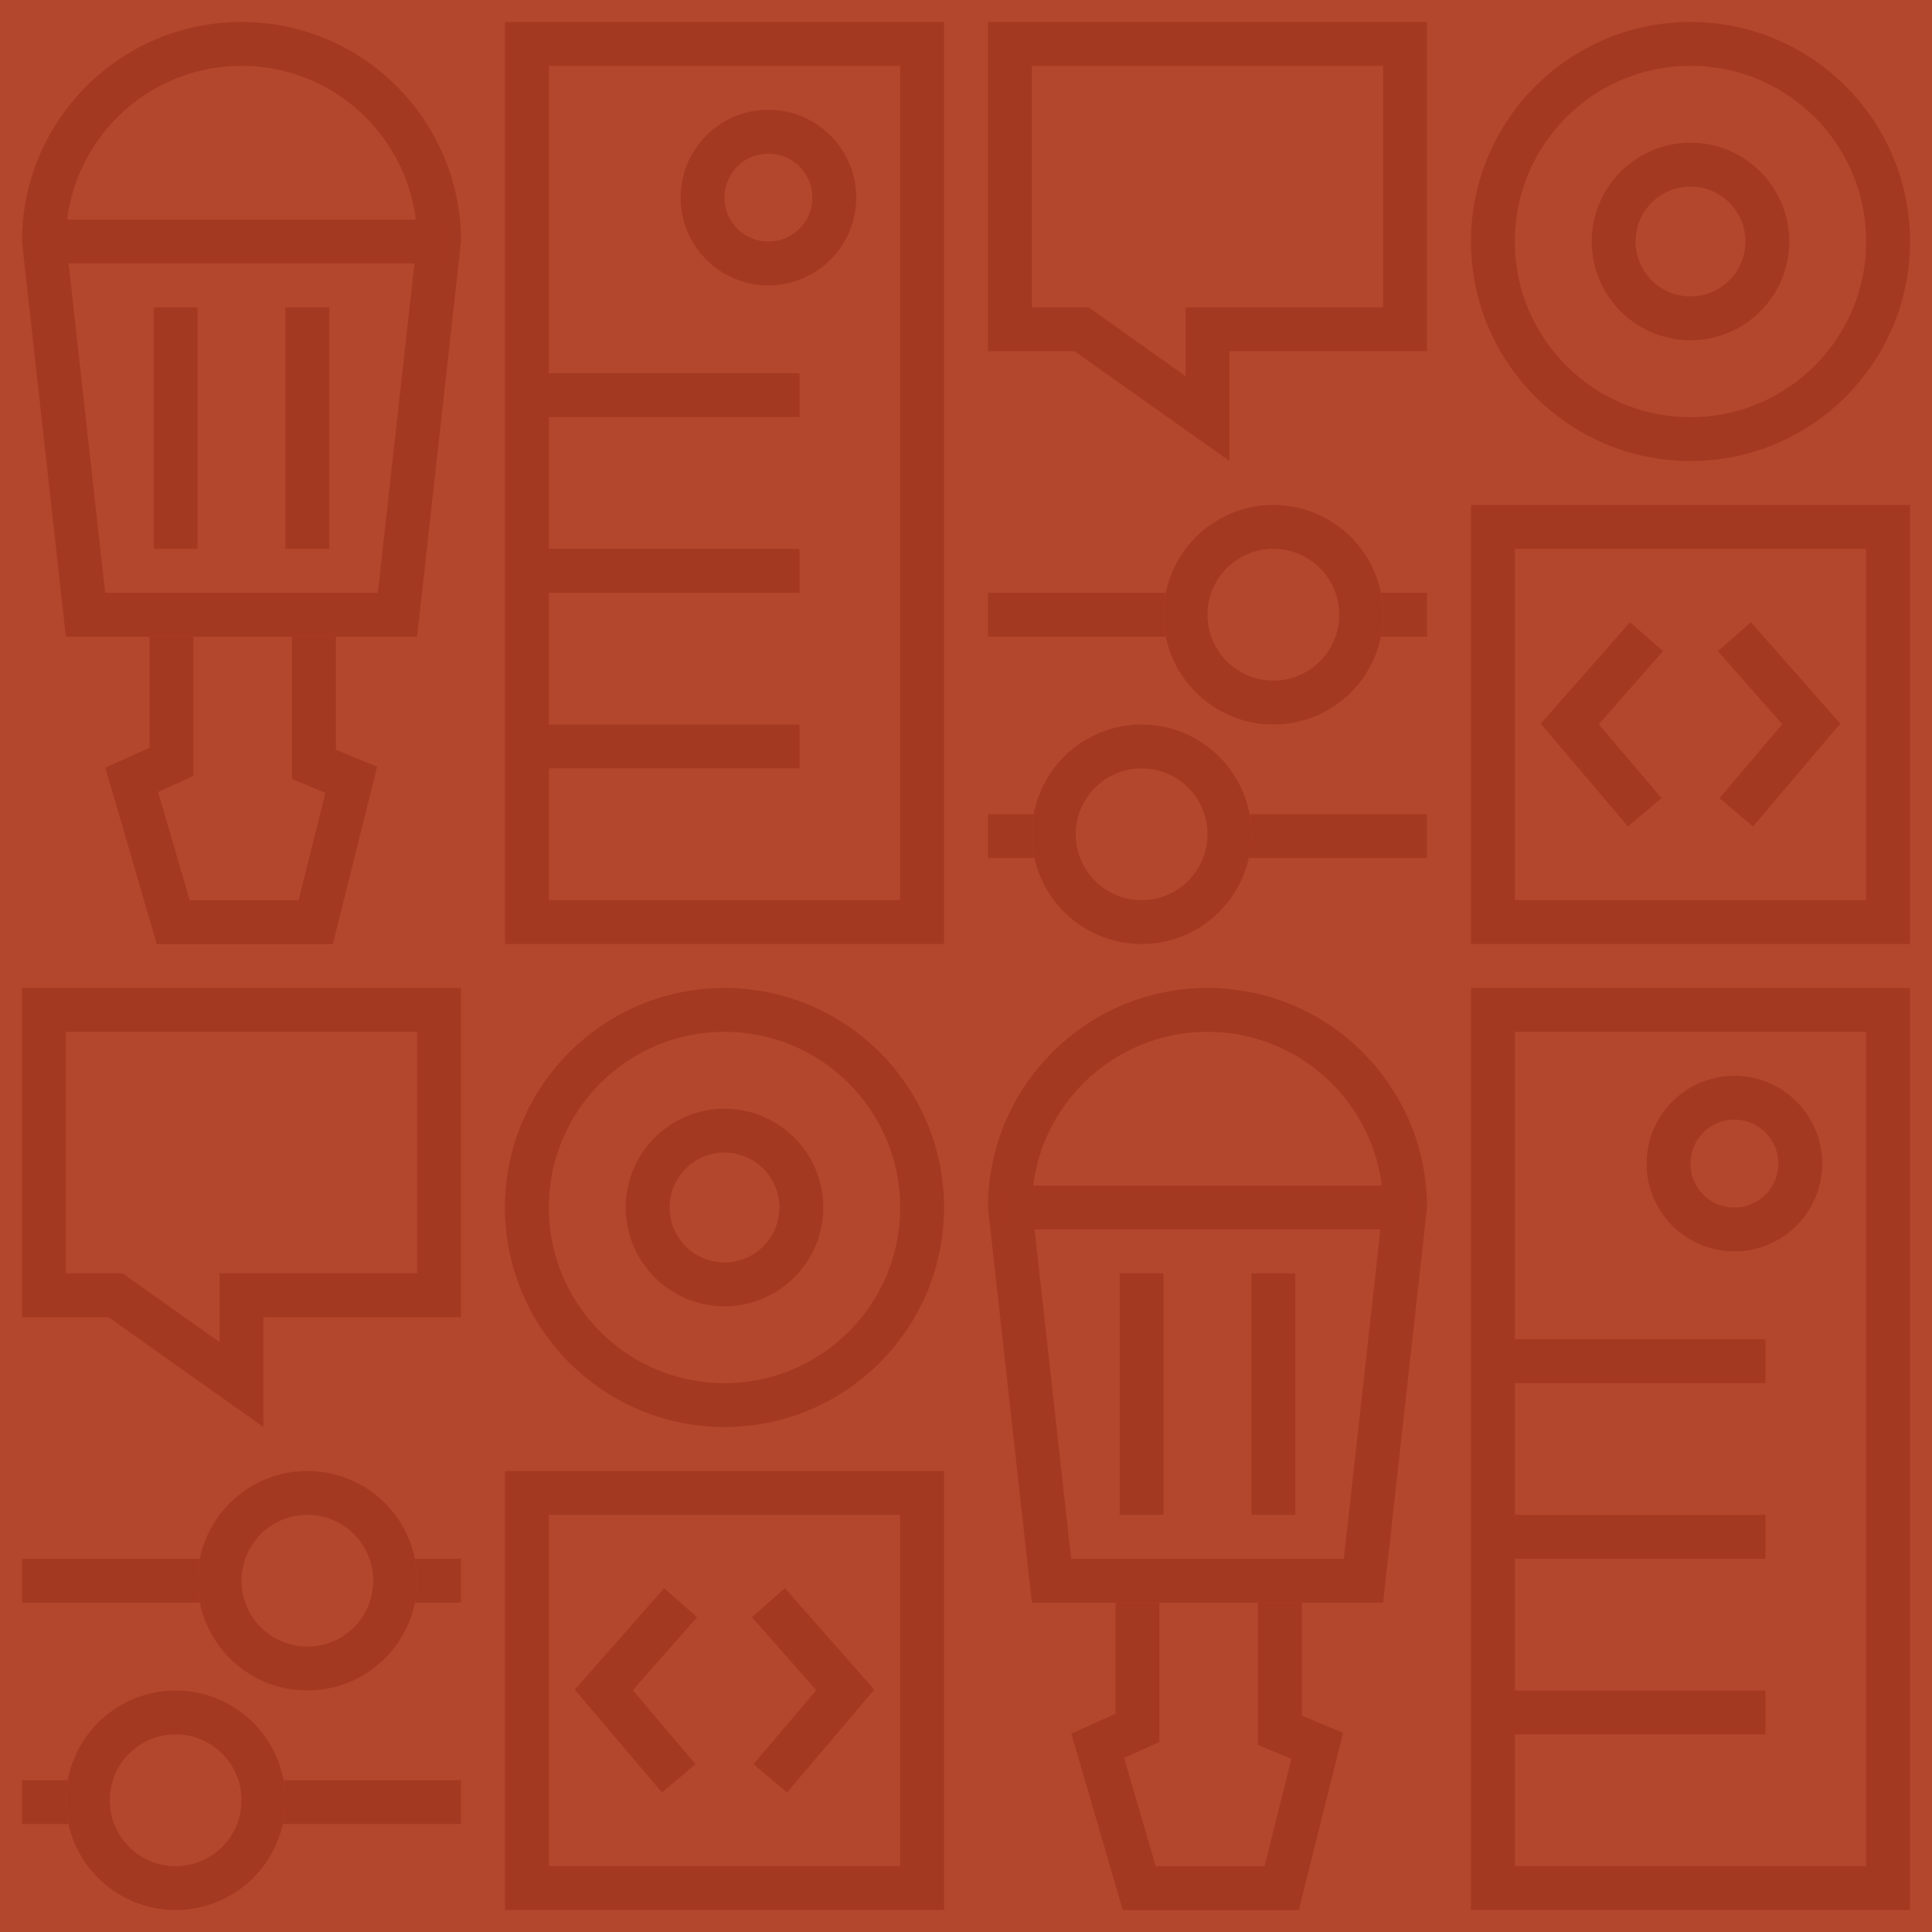
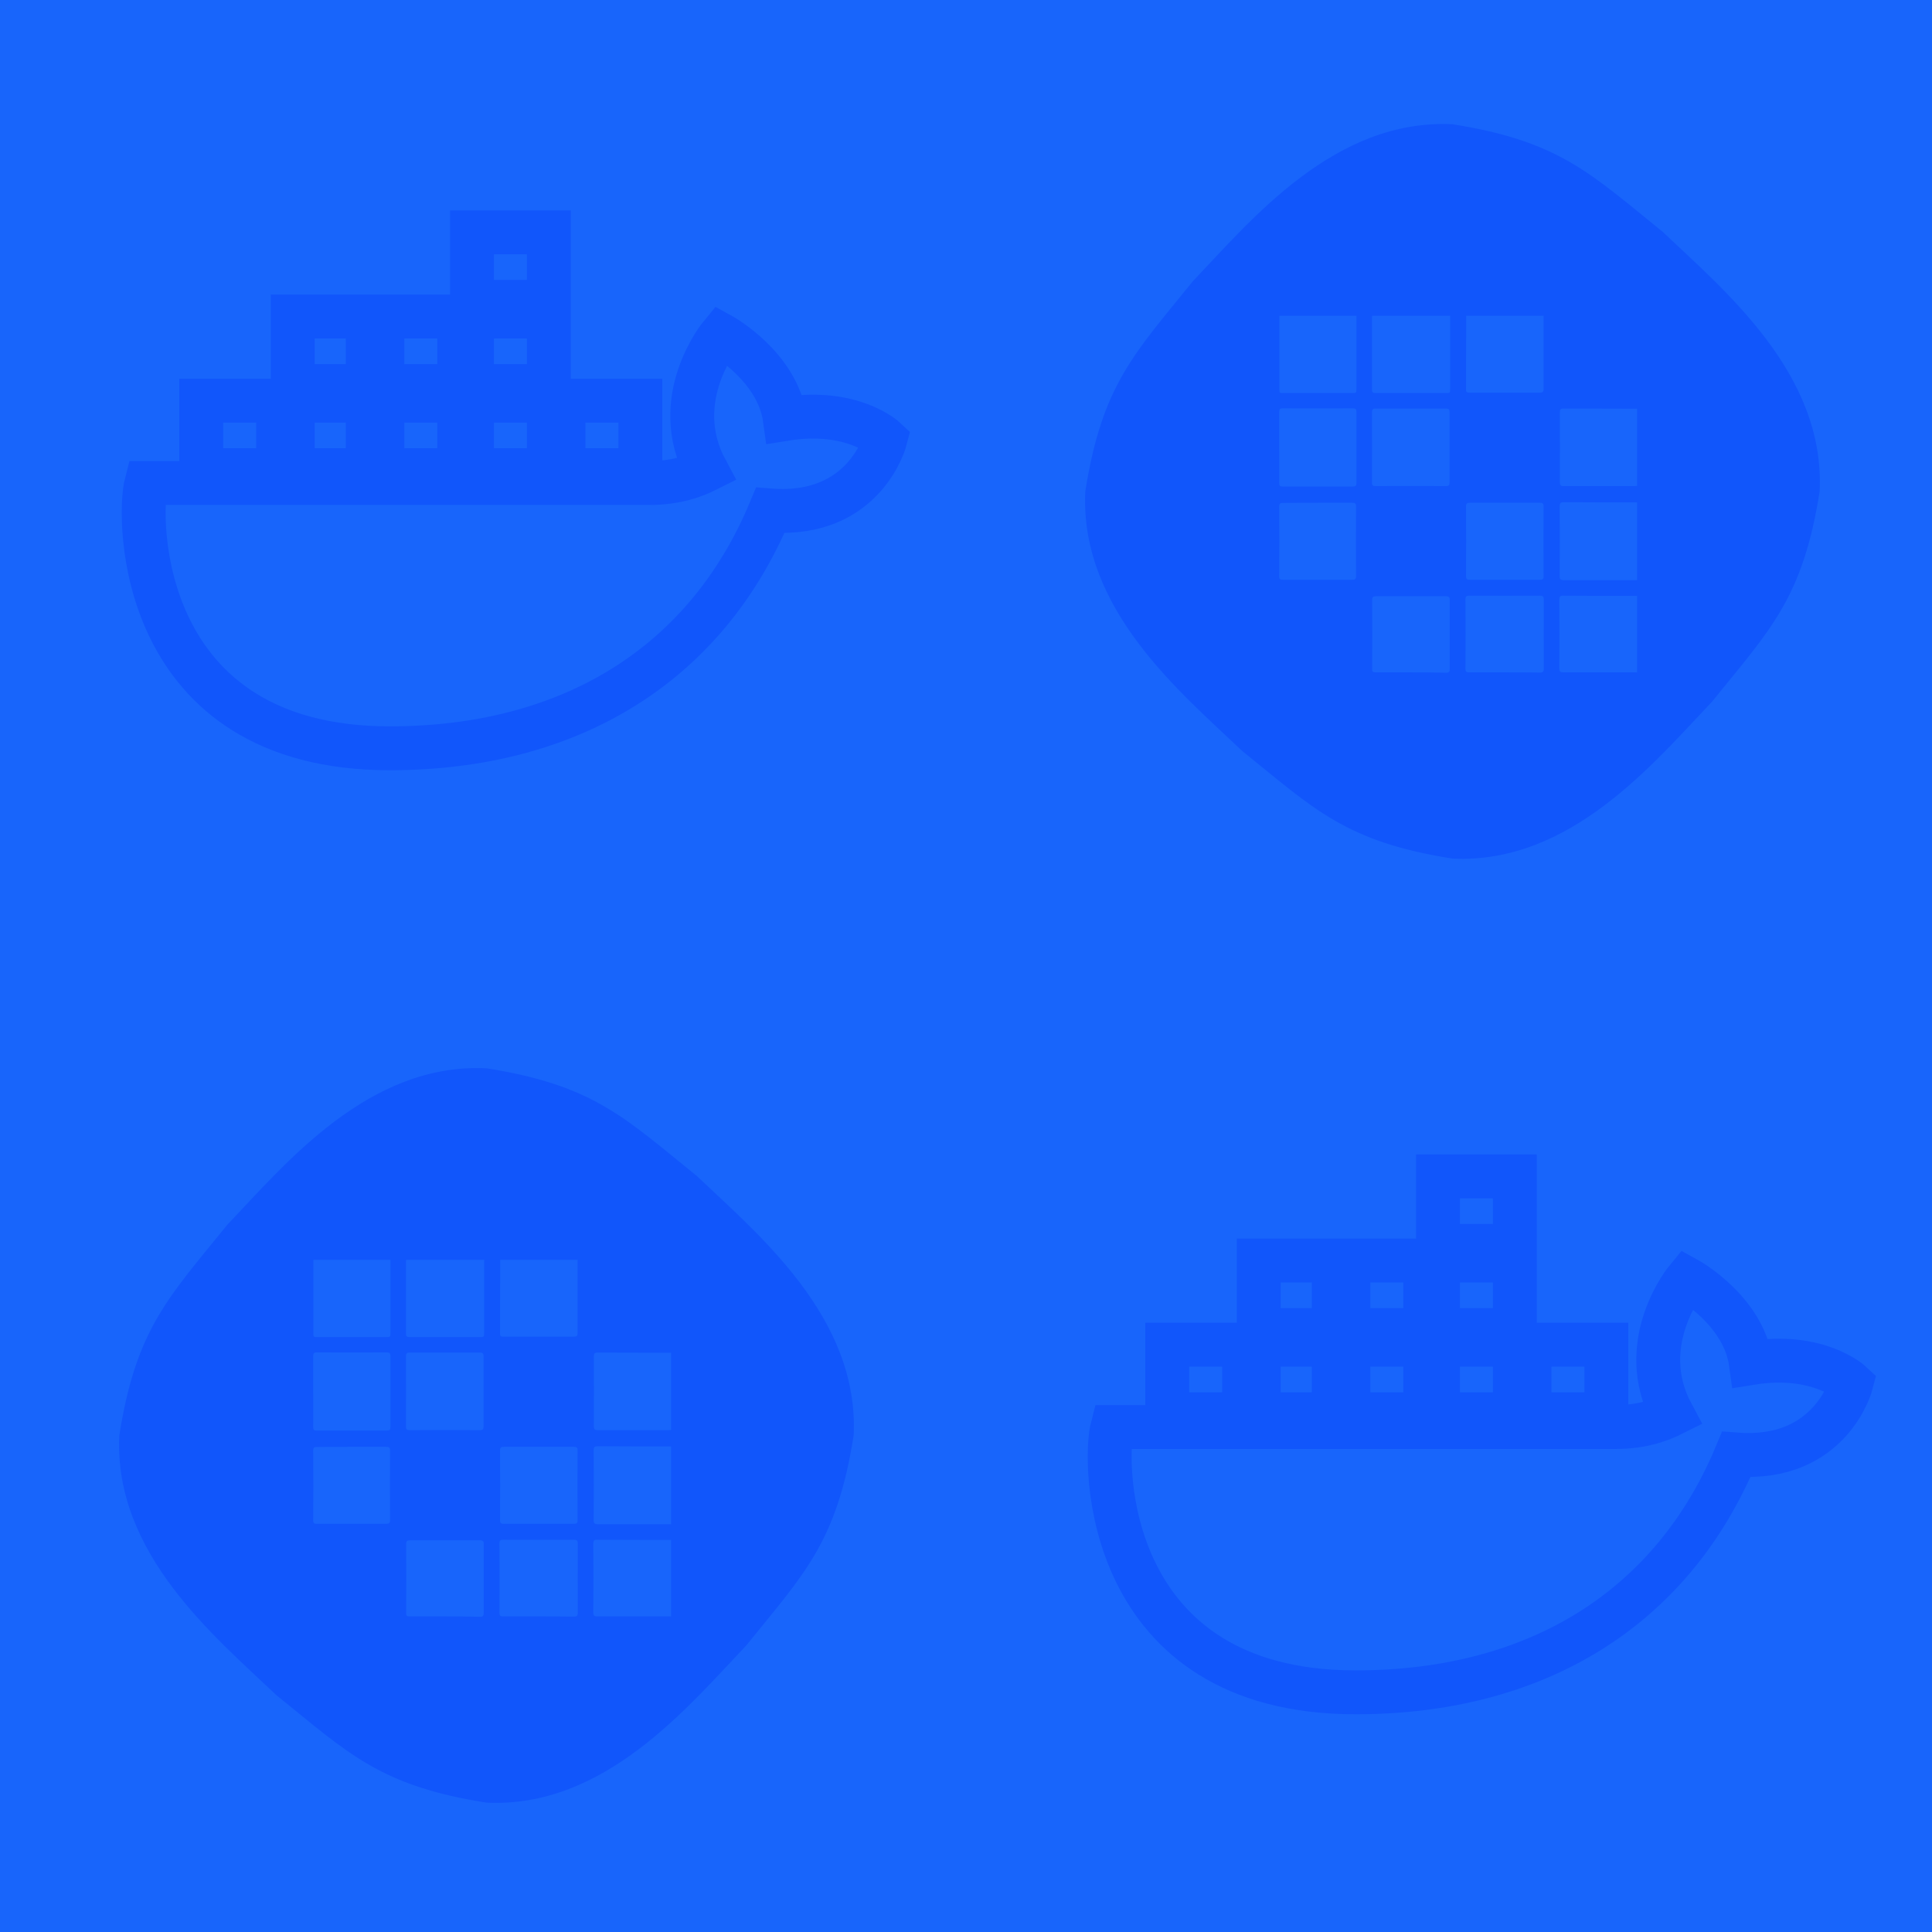
- <svg xmlns="http://www.w3.org/2000/svg" xmlns:xlink="http://www.w3.org/1999/xlink" width="1056px" height="1056px" viewBox="0 0 1056 1056" version="1.1">
-   <defs>
-     <path d="M216,336 L240,120 C240,53.726 186.274,0 120,0 C53.726,0 0,53.726 0,120 L24,336 L216,336 Z" id="path-1" />
-     <path d="M216,336 L240,120 C240,53.726 186.274,0 120,0 C53.726,0 0,53.726 0,120 L24,336 L216,336 Z" id="path-2" />
-     <circle id="path-3" cx="156" cy="324" r="60" />
-     <circle id="path-4" cx="84" cy="444" r="60" />
-     <polygon id="path-5" points="0 180 8.81378304e-13 0 240 0 240 180 192.636 180 108 240 108 180" />
-     <rect id="path-6" x="264" y="264" width="240" height="240" />
-     <circle id="path-7" cx="156" cy="324" r="60" />
-     <circle id="path-8" cx="84" cy="444" r="60" />
-     <polygon id="path-9" points="0 180 8.81378304e-13 0 240 0 240 180 192.636 180 108 240 108 180" />
-     <rect id="path-10" x="264" y="264" width="240" height="240" />
-   </defs>
+ <svg xmlns="http://www.w3.org/2000/svg" width="728px" height="728px" viewBox="0 0 1056 1056" version="1.1">
  <g id="Page-1" stroke="none" stroke-width="1" fill="none" fill-rule="evenodd">
-     <g id="Artboard-Copy-8">
-       <g id="Group-3">
-         <rect id="Rectangle-5" fill="#B3472D" x="0" y="0" width="1056" height="1056" />
+     <g id="Artboard">
+       <g id="Group-1">
+         <rect id="Rectangle-5" fill="#1865FB" x="0" y="0" width="1056" height="1056" />
        <g id="Group-2" opacity="0.28" style="mix-blend-mode: multiply;" transform="translate(12, 12)">
-           <g id="Group">
-             <rect id="Rectangle-7-Copy-13" stroke="#B3472D" stroke-width="24" transform="translate(384, 252) scale(1, -1) translate(-384, -252) " x="276" y="12" width="216" height="480" />
-             <path d="M285,300 L413,300" id="Line-Copy-2" stroke="#B3472D" stroke-width="24" stroke-linecap="square" />
-             <path d="M285,396 L413,396" id="Line-Copy-4" stroke="#B3472D" stroke-width="24" stroke-linecap="square" />
-             <path d="M285,204 L413,204" id="Line-Copy-7" stroke="#B3472D" stroke-width="24" stroke-linecap="square" />
-             <circle id="Oval-2-Copy-21" stroke="#B3472D" stroke-width="24" transform="translate(408, 96) scale(1, -1) translate(-408, -96) " cx="408" cy="96" r="36" />
-             <path d="M81.73,404.408 L81.73,284.5 L159.568,284.5 L159.568,405.76 L180,414.23 L160.541,492.068 L82.703,492.068 L60,414.23 L81.73,404.408 Z" id="Combined-Shape" stroke="#B3472D" stroke-width="24" />
-             <g id="Combined-Shape">
-               <use fill="#FFFFFF" fill-rule="evenodd" xlink:href="#path-1" />
-               <path stroke="#B3472D" stroke-width="24" d="M205.259,324 L227.998,119.352 C227.65,60.004 179.431,12 120,12 C60.569,12 12.35,60.004 12.002,119.352 L34.741,324 L205.259,324 Z" />
+           <g id="Group-Docker-1">
+             <path id="docker-logo" stroke="#007bff" stroke-width="24" d="M296 245h42v-38h-42zm-50 0h42v-38h-42zm-49 0h42v-38h-42zm-49 0h41v-38h-41zm-50 0h42v-38H98zm50-46h41v-38h-41zm49 0h42v-38h-42zm49 0h42v-38h-42zm0-46h42v-38h-42zm226 75s-18-17-55-11c-4-29-35-46-35-46s-29 35-8 74c-6 3-16 7-31 7H68c-5 19-5 145 133 145 99 0 173-46 208-130 52 4 63-39 63-39z" />
+           </g>
+           <g id="Group-Liferay-1" transform="translate(528, 0)">
+             <path d="M454.6,256.6c-9.2,58.5-27.1,75.6-58.8,114.9c-31.7,33.3-77.3,88.9-141.9,85.8  c-58.5-9.2-75.6-27.1-114.9-58.8c-33.3-31.7-88.9-77.3-85.8-141.9c9.2-58.5,27.1-75.6,58.8-114.9c31.7-33.3,77.3-88.9,141.9-85.8  c58.5,9.2,75.6,27.1,114.9,58.8C402.1,146.4,457.7,192,454.6,256.6z" fill="#007bff" />
+             <g>
+               <path d="M252.6,160.6c0,13.3,0,26.6,0,40c0,2.2,0,2.2-2.3,2.2c-12.8,0-25.6,0-38.4,0c-1.3,0-2-0.2-2-1.7   c0-13.2,0-26.3,0-39.5c0-0.3,0.1-0.7,0.1-1C224.2,160.6,238.4,160.6,252.6,160.6z" fill="#FFFFFF" />
+               <path d="M354.8,305.1c-13.4,0-26.7,0-40.1,0c-1.7,0-2.2-0.5-2.2-2.2c0.1-12.7,0.1-25.5,0-38.2   c0-1.7,0.5-2.2,2.2-2.2c13.4,0.1,26.7,0.1,40.1,0.1C354.8,276.7,354.8,290.9,354.8,305.1z" fill="#FFFFFF" />
+               <path d="M201.4,160.6c0,13.3,0,26.5,0,39.8c0,2.4,0,2.4-2.4,2.4c-12.5,0-25,0-37.5,0c-2.2,0-2.2,0-2.2-2.3   c0-13.3,0-26.6,0-39.9C173.3,160.6,187.4,160.6,201.4,160.6z" fill="#FFFFFF" />
+               <path d="M354.8,253.6c-0.5,0-1,0.1-1.5,0.1c-12.9,0-25.7,0-38.6,0c-1.6,0-2.1-0.5-2.1-2.1c0.1-12.7,0-25.4,0-38.1   c0-1.4,0.2-2.2,1.9-2.2c13.4,0.1,26.9,0,40.3,0.1C354.8,225.5,354.8,239.5,354.8,253.6z" fill="#FFFFFF" />
+               <path d="M354.8,355.5c-13.4,0-26.9,0-40.3,0c-1.8,0-2.2-0.5-2.2-2.2c0.1-12.5,0.1-25,0-37.5c0-1.7,0.4-2.3,2.2-2.2   c13.4,0.1,26.8,0.1,40.3,0.1C354.8,327.6,354.8,341.5,354.8,355.5z" fill="#FFFFFF" />
+               <path d="M303.7,160.6c0,13.4,0,26.7,0,40.1c0,1.4-0.5,1.9-1.9,1.9c-12.9,0-25.7,0-38.6,0c-1.1,0-1.9-0.1-1.9-1.5   c0-13.4,0.1-26.9,0.1-40.3c0-0.1,0-0.1,0-0.2C275.5,160.6,289.6,160.6,303.7,160.6z" fill="#FFFFFF" />
+               <path d="M159.2,232.6c0-6.5,0-12.9,0-19.4c0-1.5,0.4-2,1.9-2c12.8,0.1,25.6,0,38.4,0c1.4,0,1.9,0.5,1.9,1.9   c0,13,0,26,0,38.9c0,1.4-0.4,1.9-1.8,1.9c-12.9,0-25.7,0-38.6,0c-1.4,0-1.8-0.4-1.8-1.8C159.3,245.7,159.2,239.2,159.2,232.6z" fill="#FFFFFF" />
+               <path d="M252.3,232.6c0,6.3,0,12.7,0,19c0,1.5-0.4,2.1-2,2.1c-12.8-0.1-25.6-0.1-38.4,0c-1.5,0-2-0.4-2-2   c0.1-12.8,0-25.6,0-38.4c0-1.4,0.4-2,1.9-2c12.9,0,25.7,0,38.6,0c1.4,0,1.9,0.5,1.9,1.9C252.3,219.7,252.3,226.1,252.3,232.6z" fill="#FFFFFF" />
+               <path d="M282.4,355.5c-6.5,0-12.9,0-19.4,0c-1.5,0-2-0.4-2-1.9c0.1-12.7,0.1-25.4,0-38c0-1.6,0.5-2,2.1-2   c12.9,0,25.7,0.1,38.6,0c1.7,0,2.1,0.6,2.1,2.2c-0.1,12.6,0,25.1,0,37.7c0,1.5-0.4,2.1-2,2.1C295.3,355.5,288.9,355.5,282.4,355.5z   " fill="#FFFFFF" />
+               <path d="M282.6,262.8c6.3,0,12.7,0,19,0c1.5,0,2.1,0.4,2.1,2c-0.1,12.7-0.1,25.4,0,38.1c0,1.6-0.5,2-2.1,2   c-12.7,0-25.5,0-38.2,0c-1.5,0-2.1-0.4-2.1-2c0.1-12.7,0.1-25.4,0-38.1c0-1.6,0.6-2,2.1-2C269.8,262.8,276.2,262.8,282.6,262.8z" fill="#FFFFFF" />
+               <path d="M180.2,262.8c6.3,0,12.6,0,18.9,0c1.5,0,2.1,0.4,2.1,2c-0.1,12.7-0.1,25.4,0,38.1c0,1.6-0.6,2-2.1,2   c-12.6,0-25.3,0-37.9,0c-1.5,0-2-0.4-2-1.9c0.1-12.7,0.1-25.5,0-38.2c0-1.5,0.5-1.9,2-1.9C167.5,262.8,173.9,262.8,180.2,262.8z" fill="#FFFFFF" />
+               <path d="M230.9,355.5c-6.3,0-12.7,0-19,0c-1.5,0-2-0.4-1.9-1.9c0.1-12.6,0.1-25.1,0-37.7c0-1.6,0.6-2,2.1-2   c12.7,0,25.5,0,38.2,0c1.6,0,2.1,0.5,2.1,2.1c0,12.5,0,25,0,37.6c0,1.5-0.4,2.1-2,2.1C243.8,355.5,237.4,355.5,230.9,355.5z" fill="#FFFFFF" />
            </g>
-             <path d="M156,156 L156,288" id="Line-Copy" stroke="#B3472D" stroke-width="24" fill="#FFFFFF" />
-             <path d="M84,156 L84,288" id="Line-Copy-5" stroke="#B3472D" stroke-width="24" fill="#FFFFFF" />
-             <path d="M8,120 L232,120" id="Line-Copy-3" stroke="#B3472D" stroke-width="24" fill="#FFFFFF" />
          </g>
-           <g id="Group-Copy" transform="translate(528, 528)">
-             <rect id="Rectangle-7-Copy-13" stroke="#B3472D" stroke-width="24" transform="translate(384, 252) scale(1, -1) translate(-384, -252) " x="276" y="12" width="216" height="480" />
-             <path d="M285,300 L413,300" id="Line-Copy-2" stroke="#B3472D" stroke-width="24" stroke-linecap="square" />
-             <path d="M285,396 L413,396" id="Line-Copy-4" stroke="#B3472D" stroke-width="24" stroke-linecap="square" />
-             <path d="M285,204 L413,204" id="Line-Copy-7" stroke="#B3472D" stroke-width="24" stroke-linecap="square" />
-             <circle id="Oval-2-Copy-21" stroke="#B3472D" stroke-width="24" transform="translate(408, 96) scale(1, -1) translate(-408, -96) " cx="408" cy="96" r="36" />
-             <path d="M81.73,404.408 L81.73,284.5 L159.568,284.5 L159.568,405.76 L180,414.23 L160.541,492.068 L82.703,492.068 L60,414.23 L81.73,404.408 Z" id="Combined-Shape" stroke="#B3472D" stroke-width="24" />
-             <g id="Combined-Shape">
-               <use fill="#FFFFFF" fill-rule="evenodd" xlink:href="#path-2" />
-               <path stroke="#B3472D" stroke-width="24" d="M205.259,324 L227.998,119.352 C227.65,60.004 179.431,12 120,12 C60.569,12 12.35,60.004 12.002,119.352 L34.741,324 L205.259,324 Z" />
+         </g>
+         <g id="Group-4" opacity="0.28" style="mix-blend-mode: multiply;" transform="translate(12, 528)">
+           <g id="Group-Liferay-2">
+             <path d="M454.6,256.6c-9.2,58.5-27.1,75.6-58.8,114.9c-31.7,33.3-77.3,88.9-141.9,85.8  c-58.5-9.2-75.6-27.1-114.9-58.8c-33.3-31.7-88.9-77.3-85.8-141.9c9.2-58.5,27.1-75.6,58.8-114.9c31.7-33.3,77.3-88.9,141.9-85.8  c58.5,9.2,75.6,27.1,114.9,58.8C402.1,146.4,457.7,192,454.6,256.6z" fill="#007bff" />
+             <g>
+               <path d="M252.6,160.6c0,13.3,0,26.6,0,40c0,2.2,0,2.2-2.3,2.2c-12.8,0-25.6,0-38.4,0c-1.3,0-2-0.2-2-1.7   c0-13.2,0-26.3,0-39.5c0-0.3,0.1-0.7,0.1-1C224.2,160.6,238.4,160.6,252.6,160.6z" fill="#FFFFFF" />
+               <path d="M354.8,305.1c-13.4,0-26.7,0-40.1,0c-1.7,0-2.2-0.5-2.2-2.2c0.1-12.7,0.1-25.5,0-38.2   c0-1.7,0.5-2.2,2.2-2.2c13.4,0.1,26.7,0.1,40.1,0.1C354.8,276.7,354.8,290.9,354.8,305.1z" fill="#FFFFFF" />
+               <path d="M201.4,160.6c0,13.3,0,26.5,0,39.8c0,2.4,0,2.4-2.4,2.4c-12.5,0-25,0-37.5,0c-2.2,0-2.2,0-2.2-2.3   c0-13.3,0-26.6,0-39.9C173.3,160.6,187.4,160.6,201.4,160.6z" fill="#FFFFFF" />
+               <path d="M354.8,253.6c-0.5,0-1,0.1-1.5,0.1c-12.9,0-25.7,0-38.6,0c-1.6,0-2.1-0.5-2.1-2.1c0.1-12.7,0-25.4,0-38.1   c0-1.4,0.2-2.2,1.9-2.2c13.4,0.1,26.9,0,40.3,0.1C354.8,225.5,354.8,239.5,354.8,253.6z" fill="#FFFFFF" />
+               <path d="M354.8,355.5c-13.4,0-26.9,0-40.3,0c-1.8,0-2.2-0.5-2.2-2.2c0.1-12.5,0.1-25,0-37.5c0-1.7,0.4-2.3,2.2-2.2   c13.4,0.1,26.8,0.1,40.3,0.1C354.8,327.6,354.8,341.5,354.8,355.5z" fill="#FFFFFF" />
+               <path d="M303.7,160.6c0,13.4,0,26.7,0,40.1c0,1.4-0.5,1.9-1.9,1.9c-12.9,0-25.7,0-38.6,0c-1.1,0-1.9-0.1-1.9-1.5   c0-13.4,0.1-26.9,0.1-40.3c0-0.1,0-0.1,0-0.2C275.5,160.6,289.6,160.6,303.7,160.6z" fill="#FFFFFF" />
+               <path d="M159.2,232.6c0-6.5,0-12.9,0-19.4c0-1.5,0.4-2,1.9-2c12.8,0.1,25.6,0,38.4,0c1.4,0,1.9,0.5,1.9,1.9   c0,13,0,26,0,38.9c0,1.4-0.4,1.9-1.8,1.9c-12.9,0-25.7,0-38.6,0c-1.4,0-1.8-0.4-1.8-1.8C159.3,245.7,159.2,239.2,159.2,232.6z" fill="#FFFFFF" />
+               <path d="M252.3,232.6c0,6.3,0,12.7,0,19c0,1.5-0.4,2.1-2,2.1c-12.8-0.1-25.6-0.1-38.4,0c-1.5,0-2-0.4-2-2   c0.1-12.8,0-25.6,0-38.4c0-1.4,0.4-2,1.9-2c12.9,0,25.7,0,38.6,0c1.4,0,1.9,0.5,1.9,1.9C252.3,219.7,252.3,226.1,252.3,232.6z" fill="#FFFFFF" />
+               <path d="M282.4,355.5c-6.5,0-12.9,0-19.4,0c-1.5,0-2-0.4-2-1.9c0.1-12.7,0.1-25.4,0-38c0-1.6,0.5-2,2.1-2   c12.9,0,25.7,0.1,38.6,0c1.7,0,2.1,0.6,2.1,2.2c-0.1,12.6,0,25.1,0,37.7c0,1.5-0.4,2.1-2,2.1C295.3,355.5,288.9,355.5,282.4,355.5z   " fill="#FFFFFF" />
+               <path d="M282.6,262.8c6.3,0,12.7,0,19,0c1.5,0,2.1,0.4,2.1,2c-0.1,12.7-0.1,25.4,0,38.1c0,1.6-0.5,2-2.1,2   c-12.7,0-25.5,0-38.2,0c-1.5,0-2.1-0.4-2.1-2c0.1-12.7,0.1-25.4,0-38.1c0-1.6,0.6-2,2.1-2C269.8,262.8,276.2,262.8,282.6,262.8z" fill="#FFFFFF" />
+               <path d="M180.2,262.8c6.3,0,12.6,0,18.9,0c1.5,0,2.1,0.4,2.1,2c-0.1,12.7-0.1,25.4,0,38.1c0,1.6-0.6,2-2.1,2   c-12.6,0-25.3,0-37.9,0c-1.5,0-2-0.4-2-1.9c0.1-12.7,0.1-25.5,0-38.2c0-1.5,0.5-1.9,2-1.9C167.5,262.8,173.9,262.8,180.2,262.8z" fill="#FFFFFF" />
+               <path d="M230.9,355.5c-6.3,0-12.7,0-19,0c-1.5,0-2-0.4-1.9-1.9c0.1-12.6,0.1-25.1,0-37.7c0-1.6,0.6-2,2.1-2   c12.7,0,25.5,0,38.2,0c1.6,0,2.1,0.5,2.1,2.1c0,12.5,0,25,0,37.6c0,1.5-0.4,2.1-2,2.1C243.8,355.5,237.4,355.5,230.9,355.5z" fill="#FFFFFF" />
            </g>
-             <path d="M156,156 L156,288" id="Line-Copy" stroke="#B3472D" stroke-width="24" fill="#FFFFFF" />
-             <path d="M84,156 L84,288" id="Line-Copy-5" stroke="#B3472D" stroke-width="24" fill="#FFFFFF" />
-             <path d="M8,120 L232,120" id="Line-Copy-3" stroke="#B3472D" stroke-width="24" fill="#FFFFFF" />
          </g>
-           <g id="Group" transform="translate(528, 0)">
-             <path d="M0,324 L240,324" id="Line" stroke="#B3472D" stroke-width="24" />
-             <g id="Oval-2-Copy-19" transform="translate(156, 324) scale(1, -1) translate(-156, -324) ">
-               <use fill="#FFFFFF" fill-rule="evenodd" xlink:href="#path-3" />
-               <circle stroke="#B3472D" stroke-width="24" cx="156" cy="324" r="48" />
-             </g>
-             <path d="M0,445 L240,445" id="Line-Copy" stroke="#B3472D" stroke-width="24" />
-             <g id="Oval-2-Copy-20" transform="translate(84, 444) scale(1, -1) translate(-84, -444) ">
-               <use fill="#FFFFFF" fill-rule="evenodd" xlink:href="#path-4" />
-               <circle stroke="#B3472D" stroke-width="24" cx="84" cy="444" r="48" />
-             </g>
-             <circle id="Oval-2-Copy-20" stroke="#B3472D" stroke-width="24" transform="translate(384, 120) scale(1, -1) translate(-384, -120) " cx="384" cy="120" r="108" />
-             <circle id="Oval-2-Copy-20" stroke="#B3472D" stroke-width="24" transform="translate(384, 120) scale(1, -1) translate(-384, -120) " cx="384" cy="120" r="42" />
-             <g id="Path" transform="translate(120, 120) scale(-1, 1) translate(-120, -120) ">
-               <use fill="#FFFFFF" fill-rule="evenodd" xlink:href="#path-5" />
-               <path stroke="#B3472D" stroke-width="24" d="M12,168 L120,168 L120,216.783 L188.814,168 L228,168 L228,12 L12,12 L12,168 Z" />
-             </g>
-             <g id="Rectangle-7-Copy-14" transform="translate(384, 384) scale(1, -1) translate(-384, -384) ">
-               <use fill="#FFFFFF" fill-rule="evenodd" xlink:href="#path-6" />
-               <rect stroke="#B3472D" stroke-width="24" x="276" y="276" width="216" height="216" />
-             </g>
-             <polyline id="Path-4" stroke="#B3472D" stroke-width="24" transform="translate(339, 384) rotate(-270) translate(-339, -384) " points="291 363 338.691 405 387 364.001" />
-             <polyline id="Path-4-Copy" stroke="#B3472D" stroke-width="24" transform="translate(429, 384) scale(-1, 1) rotate(-270) translate(-429, -384) " points="381 363 428.691 405 477 364.001" />
-           </g>
-           <g id="Group-Copy-2" transform="translate(0, 528)">
-             <path d="M0,324 L240,324" id="Line" stroke="#B3472D" stroke-width="24" />
-             <g id="Oval-2-Copy-19" transform="translate(156, 324) scale(1, -1) translate(-156, -324) ">
-               <use fill="#FFFFFF" fill-rule="evenodd" xlink:href="#path-7" />
-               <circle stroke="#B3472D" stroke-width="24" cx="156" cy="324" r="48" />
-             </g>
-             <path d="M0,445 L240,445" id="Line-Copy" stroke="#B3472D" stroke-width="24" />
-             <g id="Oval-2-Copy-20" transform="translate(84, 444) scale(1, -1) translate(-84, -444) ">
-               <use fill="#FFFFFF" fill-rule="evenodd" xlink:href="#path-8" />
-               <circle stroke="#B3472D" stroke-width="24" cx="84" cy="444" r="48" />
-             </g>
-             <circle id="Oval-2-Copy-20" stroke="#B3472D" stroke-width="24" transform="translate(384, 120) scale(1, -1) translate(-384, -120) " cx="384" cy="120" r="108" />
-             <circle id="Oval-2-Copy-20" stroke="#B3472D" stroke-width="24" transform="translate(384, 120) scale(1, -1) translate(-384, -120) " cx="384" cy="120" r="42" />
-             <g id="Path" transform="translate(120, 120) scale(-1, 1) translate(-120, -120) ">
-               <use fill="#FFFFFF" fill-rule="evenodd" xlink:href="#path-9" />
-               <path stroke="#B3472D" stroke-width="24" d="M12,168 L120,168 L120,216.783 L188.814,168 L228,168 L228,12 L12,12 L12,168 Z" />
-             </g>
-             <g id="Rectangle-7-Copy-14" transform="translate(384, 384) scale(1, -1) translate(-384, -384) ">
-               <use fill="#FFFFFF" fill-rule="evenodd" xlink:href="#path-10" />
-               <rect stroke="#B3472D" stroke-width="24" x="276" y="276" width="216" height="216" />
-             </g>
-             <polyline id="Path-4" stroke="#B3472D" stroke-width="24" transform="translate(339, 384) rotate(-270) translate(-339, -384) " points="291 363 338.691 405 387 364.001" />
-             <polyline id="Path-4-Copy" stroke="#B3472D" stroke-width="24" transform="translate(429, 384) scale(-1, 1) rotate(-270) translate(-429, -384) " points="381 363 428.691 405 477 364.001" />
+           <g id="Group-Docker-2" transform="translate(528, 0)">
+             <path id="docker-logo" stroke="#007bff" stroke-width="24" d="M296 245h42v-38h-42zm-50 0h42v-38h-42zm-49 0h42v-38h-42zm-49 0h41v-38h-41zm-50 0h42v-38H98zm50-46h41v-38h-41zm49 0h42v-38h-42zm49 0h42v-38h-42zm0-46h42v-38h-42zm226 75s-18-17-55-11c-4-29-35-46-35-46s-29 35-8 74c-6 3-16 7-31 7H68c-5 19-5 145 133 145 99 0 173-46 208-130 52 4 63-39 63-39z" />
          </g>
        </g>
      </g>
    </g>
  </g>
</svg>
